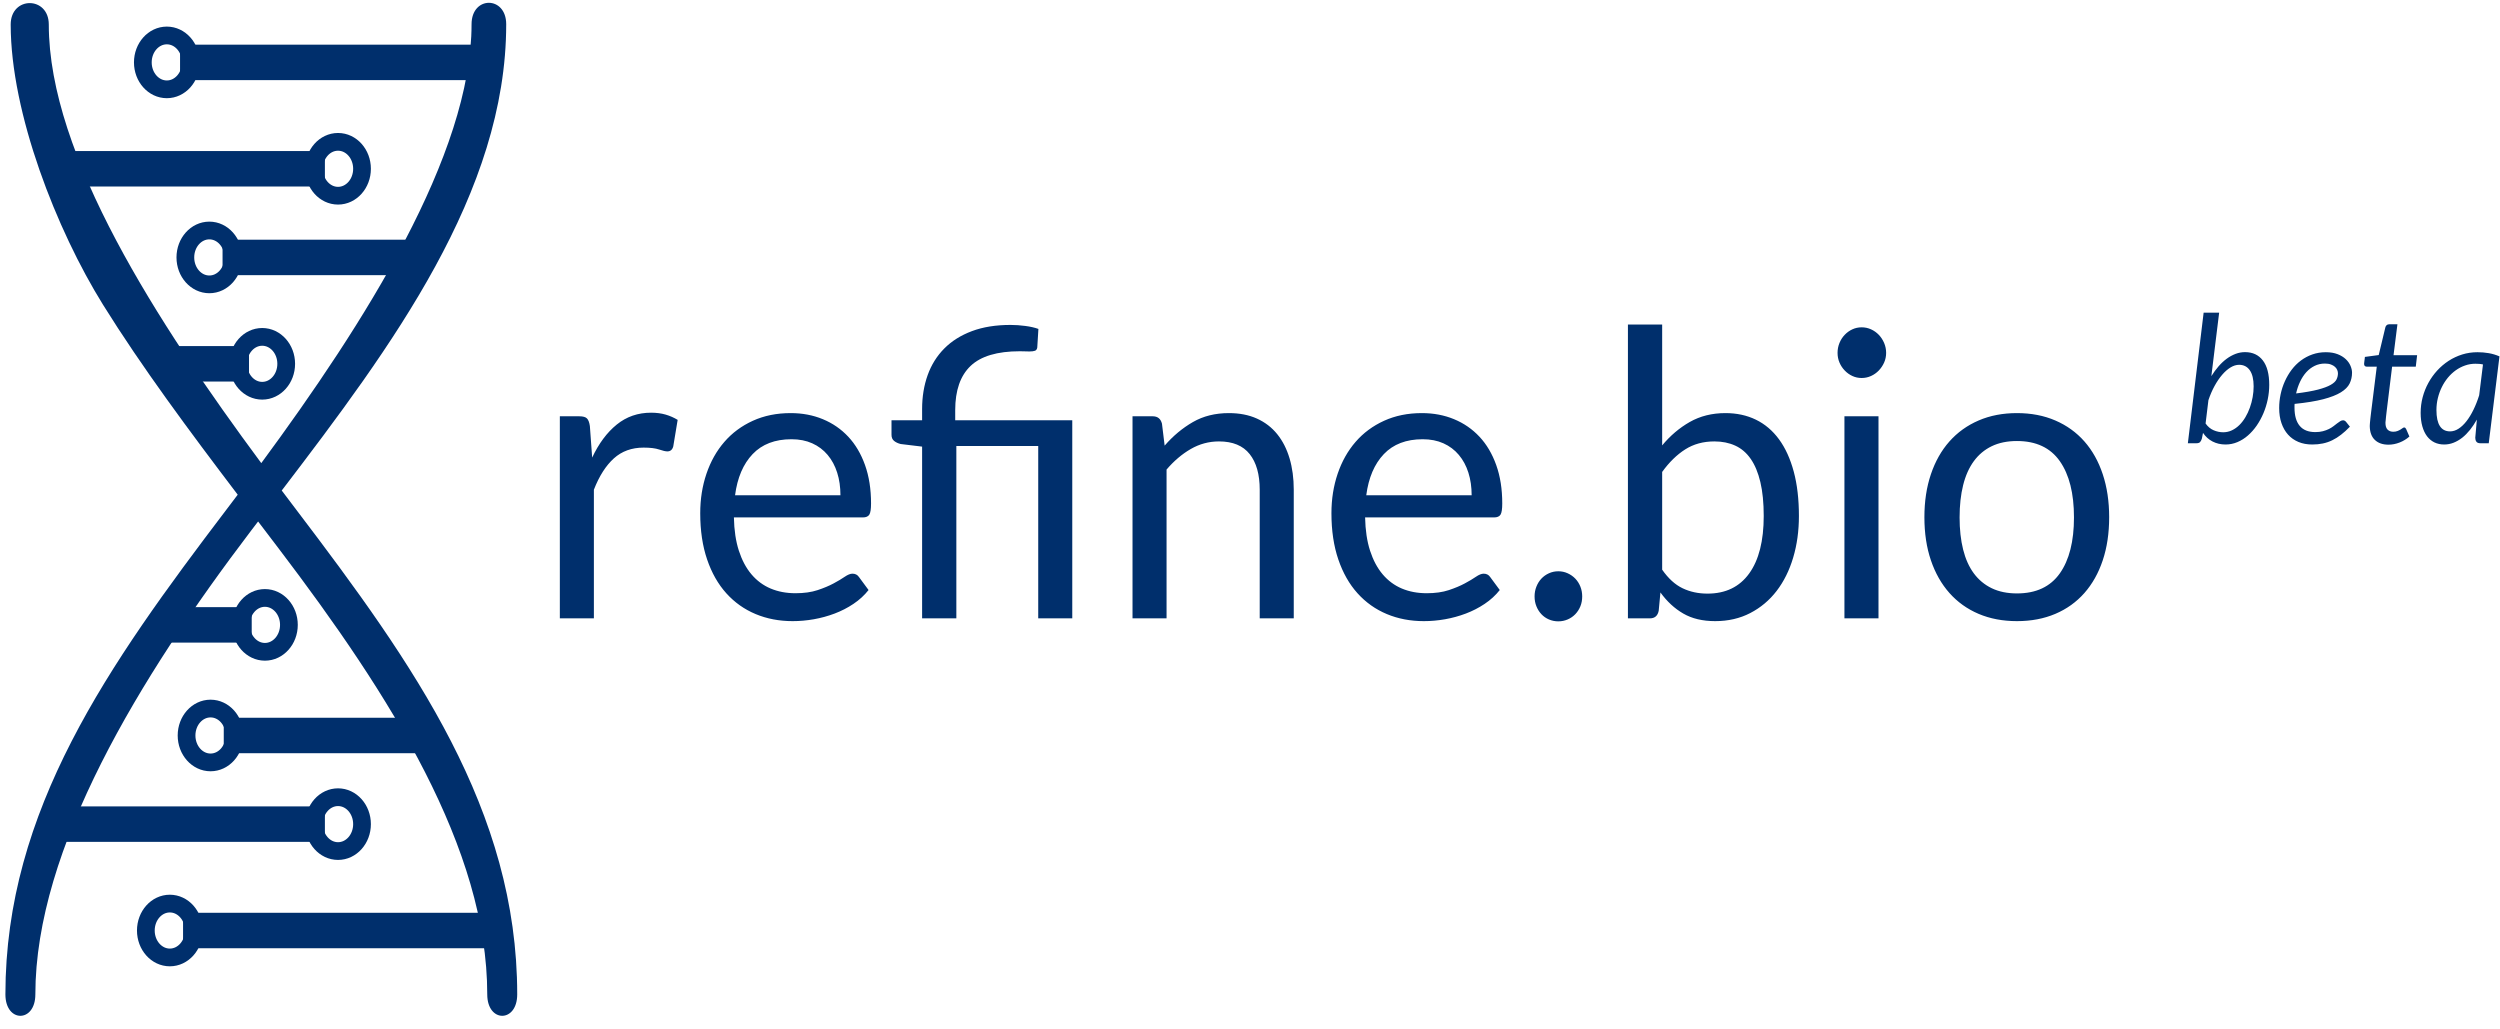
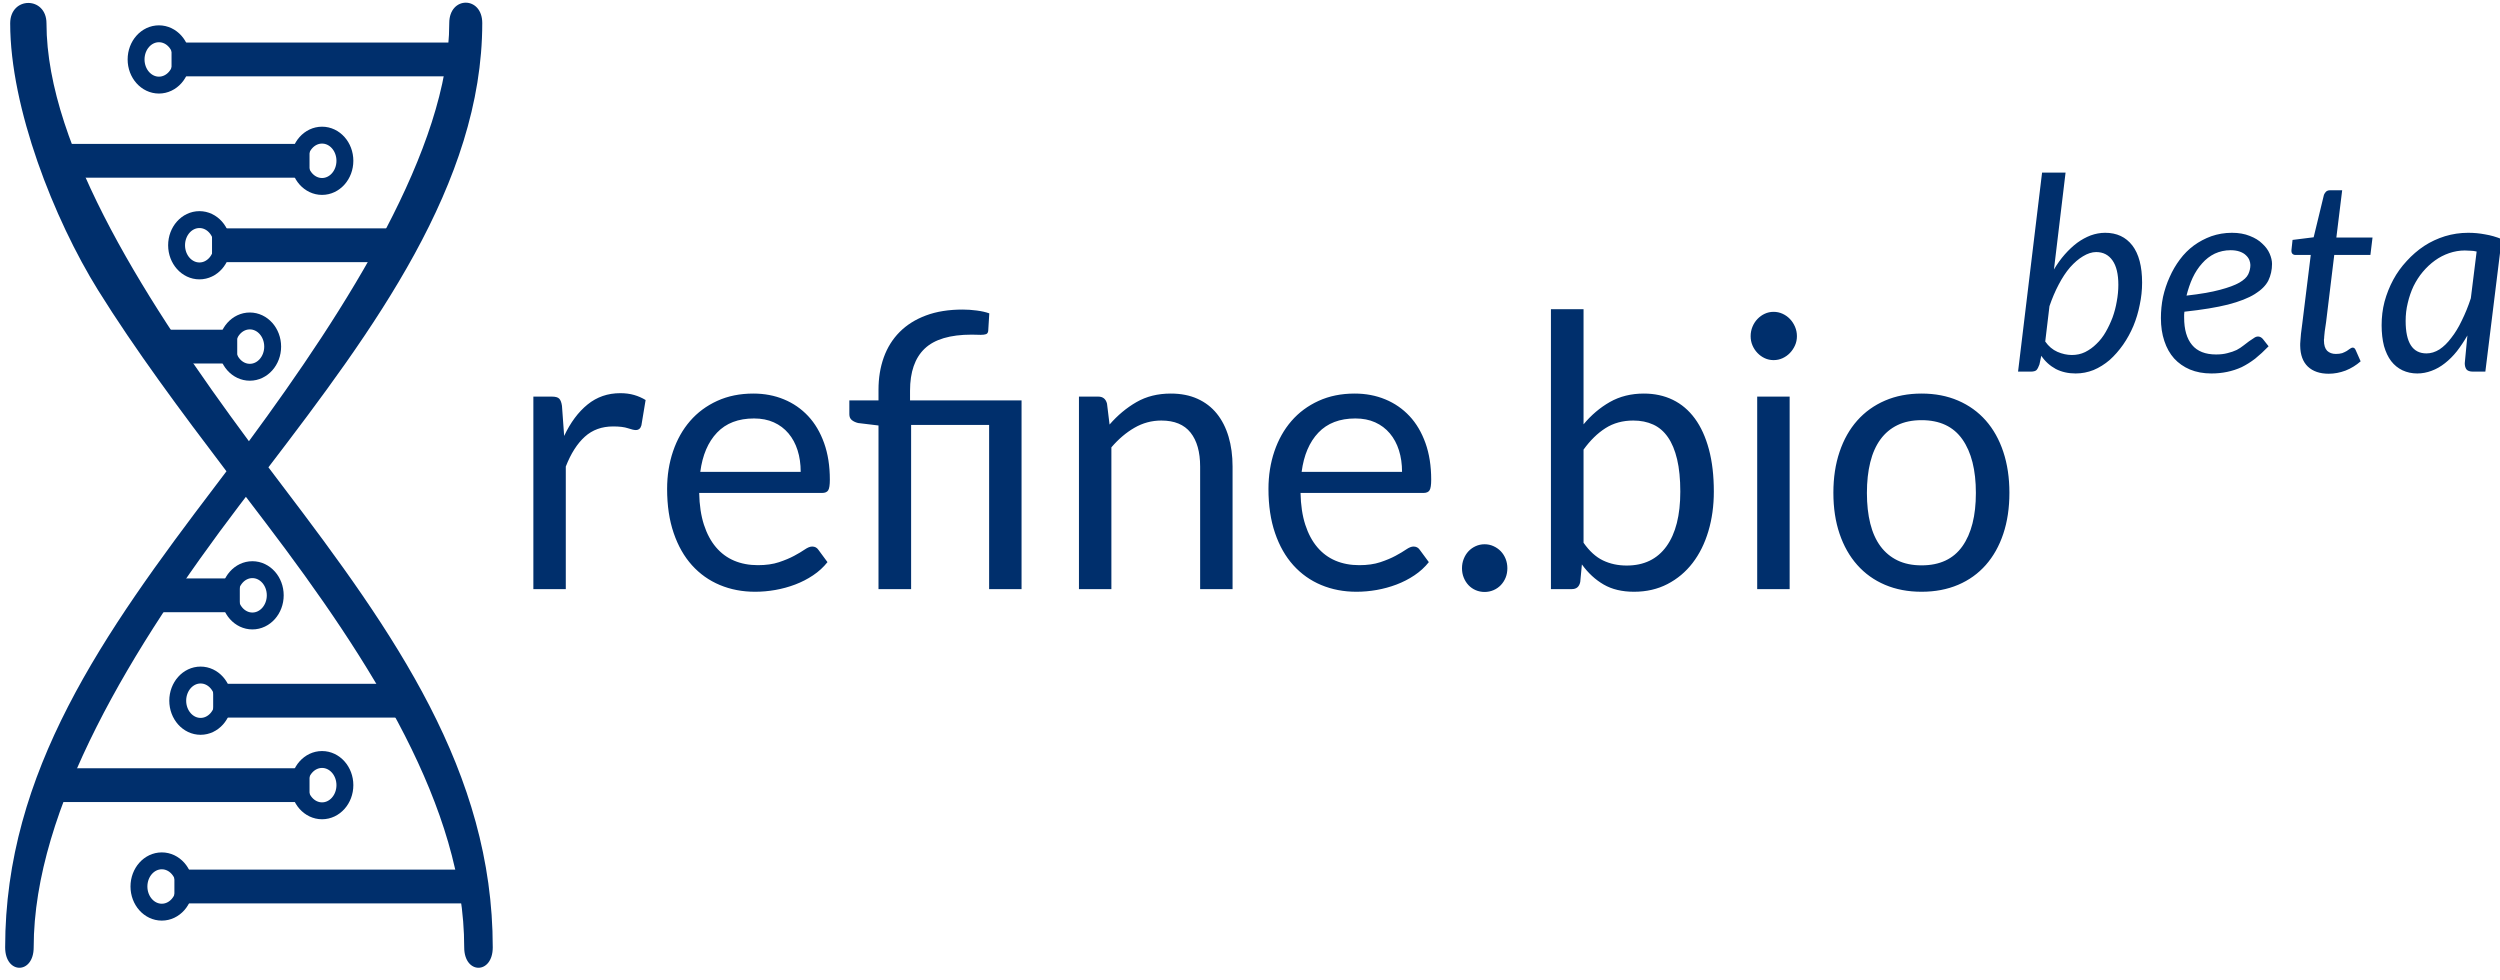
- <svg xmlns="http://www.w3.org/2000/svg" width="141px" height="58px" viewBox="0 0 141 58" version="1.1">
+ <svg xmlns="http://www.w3.org/2000/svg" width="148px" height="58px" viewBox="0 0 148 58" version="1.1">
  <defs />
  <g id="Scratchpad" stroke="none" stroke-width="1" fill="none" fill-rule="evenodd">
    <g id="square-ccdl" transform="translate(-15, -296)">
      <g id="Logo" transform="translate(14, 296)">
        <path d="M32.575,34.875 L32.575,23.479 L33.675,23.479 C33.884,23.479 34.028,23.52 34.107,23.602 C34.186,23.685 34.24,23.827 34.269,24.03 L34.398,25.808 C34.772,25.012 35.234,24.392 35.784,23.946 C36.335,23.499 36.98,23.276 37.721,23.276 C38.023,23.276 38.296,23.312 38.541,23.383 C38.785,23.454 39.012,23.554 39.22,23.681 L38.972,25.177 C38.922,25.365 38.81,25.459 38.638,25.459 C38.537,25.459 38.383,25.423 38.174,25.352 C37.965,25.281 37.674,25.245 37.3,25.245 C36.631,25.245 36.072,25.447 35.623,25.852 C35.173,26.258 34.797,26.846 34.495,27.619 L34.495,34.875 L32.575,34.875 Z M45.596,23.299 C46.25,23.299 46.855,23.413 47.408,23.642 C47.962,23.871 48.44,24.201 48.843,24.632 C49.246,25.063 49.561,25.596 49.787,26.229 C50.014,26.863 50.127,27.585 50.127,28.395 C50.127,28.71 50.095,28.92 50.03,29.025 C49.965,29.13 49.843,29.183 49.663,29.183 L42.392,29.183 C42.406,29.903 42.5,30.529 42.672,31.061 C42.845,31.594 43.082,32.038 43.384,32.394 C43.687,32.751 44.046,33.017 44.463,33.193 C44.88,33.369 45.348,33.458 45.866,33.458 C46.348,33.458 46.763,33.399 47.112,33.283 C47.461,33.167 47.761,33.041 48.012,32.906 C48.264,32.771 48.475,32.646 48.644,32.529 C48.813,32.413 48.958,32.355 49.08,32.355 C49.239,32.355 49.361,32.419 49.447,32.546 L49.987,33.278 C49.749,33.578 49.465,33.838 49.134,34.059 C48.804,34.281 48.449,34.462 48.072,34.605 C47.694,34.748 47.304,34.854 46.901,34.926 C46.499,34.997 46.099,35.032 45.704,35.032 C44.949,35.032 44.253,34.899 43.616,34.633 C42.98,34.367 42.43,33.977 41.966,33.463 C41.502,32.949 41.141,32.314 40.882,31.556 C40.623,30.799 40.493,29.929 40.493,28.946 C40.493,28.151 40.61,27.409 40.844,26.719 C41.078,26.029 41.414,25.431 41.853,24.924 C42.291,24.418 42.827,24.021 43.46,23.732 C44.093,23.443 44.805,23.299 45.596,23.299 Z M45.639,24.773 C44.711,24.773 43.981,25.052 43.449,25.611 C42.917,26.169 42.586,26.944 42.457,27.934 L48.401,27.934 C48.401,27.469 48.34,27.043 48.217,26.657 C48.095,26.271 47.915,25.937 47.678,25.656 C47.441,25.374 47.151,25.157 46.81,25.003 C46.468,24.849 46.078,24.773 45.639,24.773 Z M53.007,34.875 L53.007,25.189 L51.799,25.043 C51.648,25.005 51.524,24.947 51.427,24.868 C51.33,24.789 51.281,24.675 51.281,24.525 L51.281,23.704 L53.007,23.704 L53.007,23.074 C53.007,22.376 53.112,21.737 53.32,21.156 C53.529,20.574 53.842,20.074 54.259,19.654 C54.676,19.234 55.195,18.908 55.818,18.675 C56.44,18.442 57.164,18.326 57.991,18.326 C58.265,18.326 58.543,18.345 58.827,18.383 C59.111,18.42 59.358,18.476 59.566,18.551 L59.502,19.598 C59.487,19.695 59.444,19.757 59.372,19.783 C59.3,19.809 59.196,19.823 59.059,19.823 C58.98,19.823 58.897,19.821 58.811,19.817 C58.725,19.813 58.628,19.811 58.52,19.811 C57.247,19.811 56.321,20.087 55.742,20.638 C55.163,21.189 54.874,22.02 54.874,23.13 L54.874,23.704 L61.476,23.704 L61.476,34.875 L59.556,34.875 L59.556,25.155 L54.938,25.155 L54.938,34.875 L53.007,34.875 Z M64.874,34.875 L64.874,23.479 L66.017,23.479 C66.291,23.479 66.463,23.617 66.535,23.895 L66.686,25.133 C67.161,24.585 67.691,24.143 68.278,23.805 C68.864,23.467 69.541,23.299 70.311,23.299 C70.908,23.299 71.435,23.402 71.891,23.608 C72.348,23.814 72.729,24.107 73.035,24.486 C73.341,24.864 73.573,25.32 73.731,25.852 C73.889,26.385 73.968,26.974 73.968,27.619 L73.968,34.875 L72.048,34.875 L72.048,27.619 C72.048,26.756 71.859,26.087 71.482,25.611 C71.104,25.134 70.527,24.896 69.75,24.896 C69.182,24.896 68.651,25.039 68.159,25.324 C67.666,25.609 67.211,25.995 66.794,26.483 L66.794,34.875 L64.874,34.875 Z M81.196,23.299 C81.85,23.299 82.455,23.413 83.008,23.642 C83.562,23.871 84.04,24.201 84.443,24.632 C84.846,25.063 85.161,25.596 85.387,26.229 C85.614,26.863 85.727,27.585 85.727,28.395 C85.727,28.71 85.695,28.92 85.63,29.025 C85.565,29.13 85.443,29.183 85.263,29.183 L77.992,29.183 C78.006,29.903 78.1,30.529 78.272,31.061 C78.445,31.594 78.682,32.038 78.984,32.394 C79.287,32.751 79.646,33.017 80.063,33.193 C80.48,33.369 80.948,33.458 81.466,33.458 C81.948,33.458 82.363,33.399 82.712,33.283 C83.061,33.167 83.361,33.041 83.612,32.906 C83.864,32.771 84.075,32.646 84.244,32.529 C84.413,32.413 84.558,32.355 84.68,32.355 C84.839,32.355 84.961,32.419 85.047,32.546 L85.587,33.278 C85.349,33.578 85.065,33.838 84.734,34.059 C84.404,34.281 84.049,34.462 83.672,34.605 C83.294,34.748 82.904,34.854 82.501,34.926 C82.099,34.997 81.699,35.032 81.304,35.032 C80.549,35.032 79.853,34.899 79.216,34.633 C78.58,34.367 78.03,33.977 77.566,33.463 C77.102,32.949 76.741,32.314 76.482,31.556 C76.223,30.799 76.093,29.929 76.093,28.946 C76.093,28.151 76.21,27.409 76.444,26.719 C76.678,26.029 77.014,25.431 77.453,24.924 C77.891,24.418 78.427,24.021 79.06,23.732 C79.693,23.443 80.405,23.299 81.196,23.299 Z M81.239,24.773 C80.311,24.773 79.581,25.052 79.049,25.611 C78.517,26.169 78.186,26.944 78.057,27.934 L84.001,27.934 C84.001,27.469 83.94,27.043 83.817,26.657 C83.695,26.271 83.515,25.937 83.278,25.656 C83.041,25.374 82.751,25.157 82.41,25.003 C82.068,24.849 81.678,24.773 81.239,24.773 Z M87.55,33.638 C87.55,33.442 87.584,33.259 87.653,33.086 C87.721,32.914 87.814,32.764 87.933,32.636 C88.052,32.509 88.194,32.408 88.359,32.333 C88.525,32.257 88.701,32.22 88.888,32.22 C89.075,32.22 89.251,32.257 89.416,32.333 C89.582,32.408 89.726,32.509 89.848,32.636 C89.97,32.764 90.065,32.914 90.134,33.086 C90.202,33.259 90.236,33.442 90.236,33.638 C90.236,33.84 90.202,34.026 90.134,34.194 C90.065,34.363 89.97,34.511 89.848,34.639 C89.726,34.766 89.582,34.866 89.416,34.937 C89.251,35.008 89.075,35.044 88.888,35.044 C88.701,35.044 88.525,35.008 88.359,34.937 C88.194,34.866 88.052,34.766 87.933,34.639 C87.814,34.511 87.721,34.363 87.653,34.194 C87.584,34.026 87.55,33.84 87.55,33.638 Z M92.815,34.875 L92.815,18.304 L94.746,18.304 L94.746,25.121 C95.199,24.574 95.718,24.133 96.304,23.799 C96.891,23.466 97.561,23.299 98.316,23.299 C98.949,23.299 99.521,23.422 100.032,23.67 C100.542,23.918 100.977,24.287 101.337,24.778 C101.697,25.269 101.973,25.877 102.168,26.601 C102.362,27.324 102.459,28.159 102.459,29.104 C102.459,29.944 102.351,30.726 102.135,31.449 C101.92,32.173 101.608,32.799 101.202,33.328 C100.796,33.857 100.3,34.273 99.713,34.577 C99.127,34.881 98.467,35.032 97.734,35.032 C97.029,35.032 96.43,34.89 95.938,34.605 C95.445,34.32 95.015,33.923 94.648,33.413 L94.551,34.447 C94.494,34.733 94.328,34.875 94.055,34.875 L92.815,34.875 Z M97.691,24.896 C97.065,24.896 96.517,25.046 96.046,25.346 C95.574,25.646 95.141,26.07 94.746,26.617 L94.746,32.13 C95.091,32.625 95.474,32.974 95.894,33.176 C96.315,33.379 96.784,33.48 97.302,33.48 C98.324,33.48 99.107,33.101 99.654,32.344 C100.201,31.586 100.474,30.506 100.474,29.104 C100.474,28.361 100.411,27.724 100.285,27.191 C100.159,26.659 99.978,26.222 99.74,25.881 C99.503,25.539 99.212,25.29 98.867,25.133 C98.521,24.975 98.129,24.896 97.691,24.896 Z M106.947,23.479 L106.947,34.875 L105.026,34.875 L105.026,23.479 L106.947,23.479 Z M107.378,19.901 C107.378,20.096 107.34,20.278 107.265,20.447 C107.189,20.616 107.089,20.766 106.963,20.897 C106.837,21.028 106.691,21.131 106.526,21.206 C106.361,21.281 106.184,21.319 105.997,21.319 C105.81,21.319 105.636,21.281 105.474,21.206 C105.312,21.131 105.168,21.028 105.043,20.897 C104.917,20.766 104.818,20.616 104.746,20.447 C104.674,20.278 104.638,20.096 104.638,19.901 C104.638,19.706 104.674,19.521 104.746,19.344 C104.818,19.168 104.917,19.014 105.043,18.883 C105.168,18.752 105.312,18.649 105.474,18.574 C105.636,18.499 105.81,18.461 105.997,18.461 C106.184,18.461 106.361,18.499 106.526,18.574 C106.691,18.649 106.837,18.752 106.963,18.883 C107.089,19.014 107.189,19.168 107.265,19.344 C107.34,19.521 107.378,19.706 107.378,19.901 Z M114.757,23.299 C115.555,23.299 116.276,23.437 116.92,23.715 C117.564,23.993 118.11,24.386 118.56,24.896 C119.009,25.406 119.355,26.023 119.595,26.747 C119.836,27.471 119.957,28.279 119.957,29.171 C119.957,30.071 119.836,30.881 119.595,31.601 C119.355,32.321 119.009,32.936 118.56,33.446 C118.11,33.956 117.564,34.348 116.92,34.622 C116.276,34.896 115.555,35.032 114.757,35.032 C113.959,35.032 113.238,34.896 112.594,34.622 C111.95,34.348 111.402,33.956 110.949,33.446 C110.496,32.936 110.147,32.321 109.903,31.601 C109.658,30.881 109.536,30.071 109.536,29.171 C109.536,28.279 109.658,27.471 109.903,26.747 C110.147,26.023 110.496,25.406 110.949,24.896 C111.402,24.386 111.95,23.993 112.594,23.715 C113.238,23.437 113.959,23.299 114.757,23.299 Z M114.757,33.469 C115.836,33.469 116.641,33.092 117.174,32.338 C117.706,31.584 117.972,30.533 117.972,29.183 C117.972,27.825 117.706,26.768 117.174,26.01 C116.641,25.252 115.836,24.874 114.757,24.874 C114.211,24.874 113.736,24.971 113.333,25.166 C112.93,25.361 112.594,25.642 112.324,26.01 C112.055,26.378 111.853,26.829 111.72,27.366 C111.587,27.902 111.521,28.507 111.521,29.183 C111.521,29.858 111.587,30.461 111.72,30.994 C111.853,31.526 112.055,31.974 112.324,32.338 C112.594,32.702 112.93,32.981 113.333,33.176 C113.736,33.371 114.211,33.469 114.757,33.469 Z" id="refine.bio" fill="#002F6C" />
        <g id="DNA">
          <g id="shell" fill="#002F6C" fill-rule="nonzero">
            <path d="M14.407,27.901 C11.693,24.326 9,20.707 6.807,17.181 C4.192,12.975 1.603,6.382 1.603,1.383 C1.603,-0.228 3.752,-0.228 3.752,1.383 C3.752,8.759 9.901,18.237 15.736,26.12 C21.549,18.235 27.596,8.743 27.596,1.366 C27.596,-0.244 29.55,-0.244 29.55,1.366 C29.55,10.866 23.091,19.546 16.89,27.665 C17.165,28.03 17.438,28.391 17.709,28.748 C24.37,37.511 30.171,45.702 30.171,56.084 C30.171,57.694 28.481,57.694 28.481,56.084 C28.481,47.867 23.042,39.256 16.716,30.934 C16.331,30.428 15.945,29.92 15.557,29.411 C15.429,29.579 15.301,29.747 15.173,29.914 C8.847,38.237 2.994,47.867 2.994,56.084 C2.994,57.694 1.305,57.694 1.305,56.084 C1.305,45.702 7.106,37.511 13.766,28.748 C13.979,28.468 14.193,28.186 14.407,27.901 Z" id="Combined-Shape" />
          </g>
          <g id="BottomPairs" transform="translate(17, 42.5) scale(1, -1) translate(-17, -42.5) translate(5, 31)" stroke="#002F6C">
            <g id="BasePair" transform="translate(13.66949, 2) scale(-1, 1) translate(-13.66949, -2) translate(4.169492, 0)">
              <path d="M0.099,1.519 L15.845,1.519" id="Line" stroke-width="2" stroke-linecap="square" />
              <ellipse id="Oval" cx="17.591" cy="1.519" rx="1.353" ry="1.519" />
            </g>
            <g id="BasePair-Copy" transform="translate(-0, 5)">
              <path d="M0.319,2.519 L13.324,2.519" id="Line" stroke-width="2" stroke-linecap="square" />
              <ellipse id="Oval" cx="15.065" cy="2.519" rx="1.353" ry="1.519" />
            </g>
            <g id="BasePair-Copy" transform="translate(5.152542, 16.2381)">
              <path d="M0.838,2.519 L4.044,2.519" id="Line" stroke-width="2" stroke-linecap="square" />
              <ellipse id="Oval" cx="5.789" cy="2.519" rx="1.353" ry="1.519" />
            </g>
            <g id="BasePair" transform="translate(12.5678, 13) scale(-1, 1) translate(-12.5678, -13) translate(6.067797, 11)">
              <path d="M0.053,1.519 L9.448,1.519" id="Line" stroke-width="2" stroke-linecap="square" />
              <ellipse id="Oval" cx="11.193" cy="1.519" rx="1.353" ry="1.519" />
            </g>
          </g>
          <g id="TopPairs" transform="translate(5, 2)" stroke="#002F6C">
            <g id="BasePair" transform="translate(13.5, 2) scale(-1, 1) translate(-13.5, -2) translate(4, 0)">
              <path d="M0.099,1.519 L15.845,1.519" id="Line" stroke-width="2" stroke-linecap="square" />
              <ellipse id="Oval" cx="17.591" cy="1.519" rx="1.353" ry="1.519" />
            </g>
            <g id="BasePair-Copy" transform="translate(0, 5)">
              <path d="M0.319,2.519 L13.324,2.519" id="Line" stroke-width="2" stroke-linecap="square" />
              <ellipse id="Oval" cx="15.065" cy="2.519" rx="1.353" ry="1.519" />
            </g>
            <g id="BasePair-Copy" transform="translate(5, 16)">
              <path d="M0.838,2.519 L4.044,2.519" id="Line" stroke-width="2" stroke-linecap="square" />
              <ellipse id="Oval" cx="5.789" cy="2.519" rx="1.353" ry="1.519" />
            </g>
            <g id="BasePair" transform="translate(12.5, 13) scale(-1, 1) translate(-12.5, -13) translate(6, 11)">
              <path d="M0.053,1.519 L9.448,1.519" id="Line" stroke-width="2" stroke-linecap="square" />
              <ellipse id="Oval" cx="11.193" cy="1.519" rx="1.353" ry="1.519" />
            </g>
          </g>
        </g>
-         <path d="M124.395,25 L125.285,17.635 L126.16,17.635 L125.72,21.215 C125.847,21.012 125.983,20.826 126.13,20.657 C126.277,20.489 126.43,20.347 126.59,20.23 C126.75,20.113 126.917,20.023 127.09,19.957 C127.263,19.892 127.44,19.86 127.62,19.86 C128.05,19.86 128.385,20.017 128.625,20.33 C128.865,20.643 128.985,21.102 128.985,21.705 C128.985,21.978 128.957,22.252 128.9,22.525 C128.843,22.798 128.763,23.059 128.657,23.308 C128.552,23.556 128.426,23.787 128.278,24.003 C128.129,24.218 127.964,24.404 127.782,24.562 C127.601,24.721 127.403,24.845 127.19,24.935 C126.977,25.025 126.753,25.07 126.52,25.07 C126.25,25.07 126.006,25.013 125.787,24.9 C125.569,24.787 125.39,24.625 125.25,24.415 L125.185,24.74 C125.158,24.827 125.124,24.892 125.082,24.935 C125.041,24.978 124.97,25 124.87,25 L124.395,25 Z M127.285,20.575 C127.125,20.575 126.963,20.625 126.8,20.725 C126.637,20.825 126.479,20.963 126.328,21.14 C126.176,21.317 126.033,21.527 125.9,21.77 C125.767,22.013 125.652,22.28 125.555,22.57 L125.395,23.885 C125.522,24.065 125.673,24.192 125.85,24.267 C126.027,24.343 126.207,24.38 126.39,24.38 C126.563,24.38 126.727,24.343 126.88,24.27 C127.033,24.197 127.173,24.098 127.3,23.973 C127.427,23.847 127.54,23.701 127.64,23.532 C127.74,23.364 127.824,23.184 127.892,22.992 C127.961,22.801 128.013,22.603 128.05,22.398 C128.087,22.192 128.105,21.99 128.105,21.79 C128.105,21.393 128.033,21.092 127.89,20.885 C127.747,20.678 127.545,20.575 127.285,20.575 Z M133.655,21.02 C133.655,21.24 133.61,21.442 133.52,21.628 C133.43,21.813 133.265,21.979 133.025,22.128 C132.785,22.276 132.455,22.405 132.035,22.515 C131.615,22.625 131.075,22.713 130.415,22.78 C130.412,22.817 130.41,22.852 130.41,22.887 L130.41,22.995 C130.41,23.442 130.507,23.782 130.702,24.017 C130.898,24.253 131.192,24.37 131.585,24.37 C131.745,24.37 131.887,24.353 132.012,24.32 C132.138,24.287 132.249,24.246 132.347,24.198 C132.446,24.149 132.532,24.096 132.607,24.038 C132.683,23.979 132.752,23.926 132.815,23.878 C132.878,23.829 132.937,23.788 132.99,23.755 C133.043,23.722 133.097,23.705 133.15,23.705 C133.21,23.705 133.265,23.733 133.315,23.79 L133.535,24.065 C133.365,24.242 133.199,24.392 133.037,24.517 C132.876,24.643 132.71,24.747 132.54,24.83 C132.37,24.913 132.193,24.974 132.007,25.012 C131.822,25.051 131.623,25.07 131.41,25.07 C131.12,25.07 130.86,25.022 130.63,24.925 C130.4,24.828 130.205,24.691 130.045,24.512 C129.885,24.334 129.762,24.118 129.675,23.865 C129.588,23.612 129.545,23.328 129.545,23.015 C129.545,22.755 129.572,22.496 129.627,22.238 C129.683,21.979 129.762,21.733 129.868,21.5 C129.973,21.267 130.101,21.05 130.252,20.85 C130.404,20.65 130.577,20.478 130.773,20.332 C130.968,20.187 131.182,20.073 131.417,19.99 C131.653,19.907 131.905,19.865 132.175,19.865 C132.432,19.865 132.653,19.902 132.84,19.975 C133.027,20.048 133.18,20.142 133.3,20.255 C133.42,20.368 133.509,20.493 133.567,20.63 C133.626,20.767 133.655,20.897 133.655,21.02 Z M132.125,20.505 C131.915,20.505 131.722,20.548 131.545,20.635 C131.368,20.722 131.212,20.841 131.075,20.992 C130.938,21.144 130.822,21.322 130.725,21.527 C130.628,21.733 130.553,21.953 130.5,22.19 C131.013,22.127 131.425,22.054 131.735,21.973 C132.045,21.891 132.283,21.803 132.45,21.707 C132.617,21.612 132.727,21.51 132.78,21.4 C132.833,21.29 132.86,21.175 132.86,21.055 C132.86,20.995 132.847,20.933 132.82,20.867 C132.793,20.802 132.751,20.743 132.692,20.69 C132.634,20.637 132.558,20.593 132.465,20.558 C132.372,20.522 132.258,20.505 132.125,20.505 Z M134.655,24.045 C134.655,24.025 134.656,23.999 134.657,23.968 C134.659,23.936 134.662,23.89 134.667,23.83 C134.673,23.77 134.68,23.692 134.69,23.595 C134.7,23.498 134.715,23.372 134.735,23.215 L135.05,20.68 L134.485,20.68 C134.442,20.68 134.406,20.668 134.377,20.642 C134.349,20.617 134.335,20.578 134.335,20.525 C134.335,20.515 134.337,20.495 134.34,20.465 C134.343,20.435 134.347,20.401 134.352,20.363 C134.357,20.324 134.363,20.285 134.368,20.245 C134.373,20.205 134.377,20.167 134.38,20.13 L135.16,20.025 L135.535,18.46 C135.548,18.41 135.573,18.369 135.61,18.337 C135.647,18.306 135.692,18.29 135.745,18.29 L136.215,18.29 L135.995,20.035 L137.325,20.035 L137.25,20.68 L135.915,20.68 L135.61,23.17 C135.593,23.307 135.581,23.417 135.572,23.5 L135.553,23.7 C135.548,23.75 135.544,23.785 135.542,23.805 C135.541,23.825 135.54,23.84 135.54,23.85 C135.54,24.02 135.579,24.146 135.657,24.227 C135.736,24.309 135.843,24.35 135.98,24.35 C136.067,24.35 136.143,24.338 136.21,24.312 C136.277,24.287 136.334,24.26 136.382,24.23 C136.431,24.2 136.472,24.173 136.505,24.148 C136.538,24.122 136.568,24.11 136.595,24.11 C136.622,24.11 136.643,24.117 136.657,24.13 C136.673,24.143 136.688,24.165 136.705,24.195 L136.89,24.62 C136.73,24.763 136.546,24.876 136.338,24.957 C136.129,25.039 135.92,25.08 135.71,25.08 C135.387,25.08 135.132,24.992 134.945,24.815 C134.758,24.638 134.662,24.382 134.655,24.045 Z M141.365,25 L140.905,25 C140.788,25 140.709,24.97 140.667,24.91 C140.626,24.85 140.605,24.777 140.605,24.69 L140.695,23.665 C140.575,23.878 140.446,24.072 140.308,24.245 C140.169,24.418 140.023,24.566 139.868,24.688 C139.712,24.809 139.55,24.903 139.38,24.97 C139.21,25.037 139.033,25.07 138.85,25.07 C138.65,25.07 138.468,25.031 138.305,24.953 C138.142,24.874 138.003,24.759 137.887,24.608 C137.772,24.456 137.683,24.269 137.62,24.047 C137.557,23.826 137.525,23.572 137.525,23.285 C137.525,22.985 137.562,22.693 137.637,22.407 C137.713,22.122 137.819,21.853 137.958,21.6 C138.096,21.347 138.262,21.114 138.455,20.902 C138.648,20.691 138.864,20.508 139.102,20.352 C139.341,20.197 139.597,20.078 139.87,19.992 C140.143,19.907 140.43,19.865 140.73,19.865 C140.947,19.865 141.157,19.882 141.363,19.918 C141.568,19.953 141.77,20.013 141.97,20.1 L141.365,25 Z M139.185,24.33 C139.348,24.33 139.508,24.279 139.665,24.177 C139.822,24.076 139.97,23.935 140.11,23.755 C140.25,23.575 140.381,23.361 140.502,23.113 C140.624,22.864 140.732,22.592 140.825,22.295 L141.04,20.555 C140.967,20.538 140.894,20.527 140.822,20.523 C140.751,20.517 140.68,20.515 140.61,20.515 C140.41,20.515 140.217,20.547 140.03,20.613 C139.843,20.678 139.668,20.768 139.505,20.885 C139.342,21.002 139.193,21.141 139.06,21.302 C138.927,21.464 138.812,21.642 138.718,21.835 C138.623,22.028 138.548,22.234 138.495,22.453 C138.442,22.671 138.415,22.895 138.415,23.125 C138.415,23.928 138.672,24.33 139.185,24.33 Z" id="beta" fill="#002F6C" />
+         <text id="beta" font-family="Lato-Italic, Lato" font-size="16" font-style="italic" font-weight="normal" fill="#002F6C">
+           <tspan x="120" y="22">beta</tspan>
+         </text>
      </g>
    </g>
  </g>
</svg>
